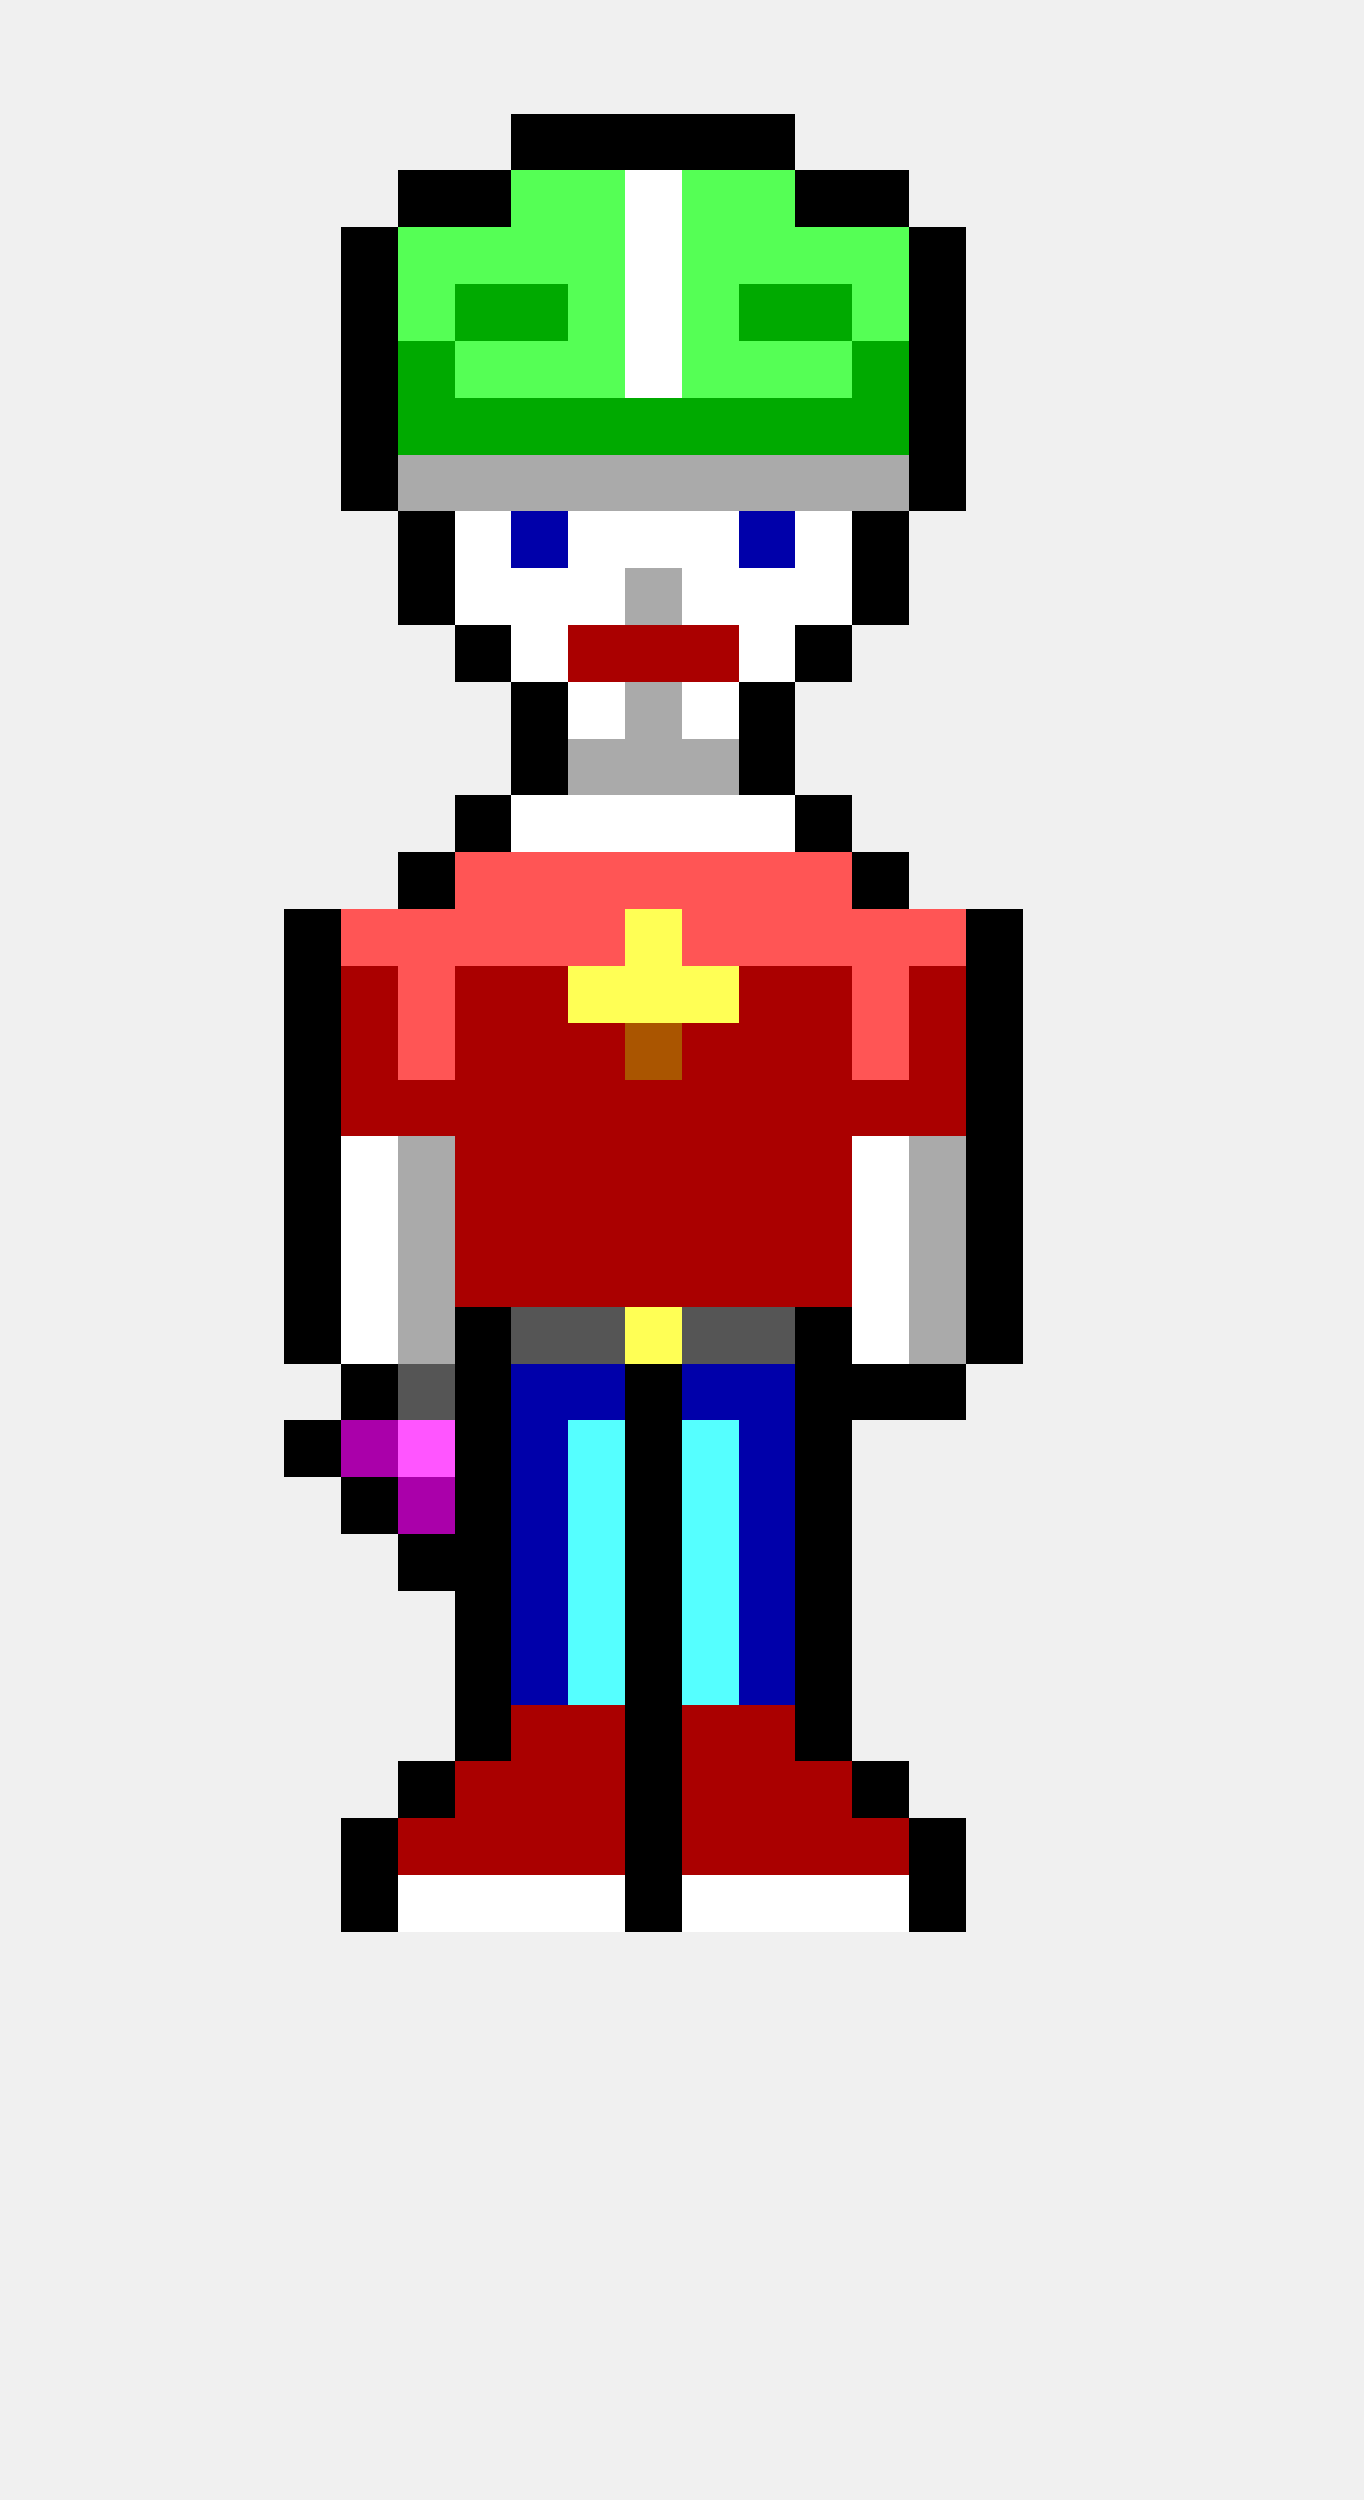
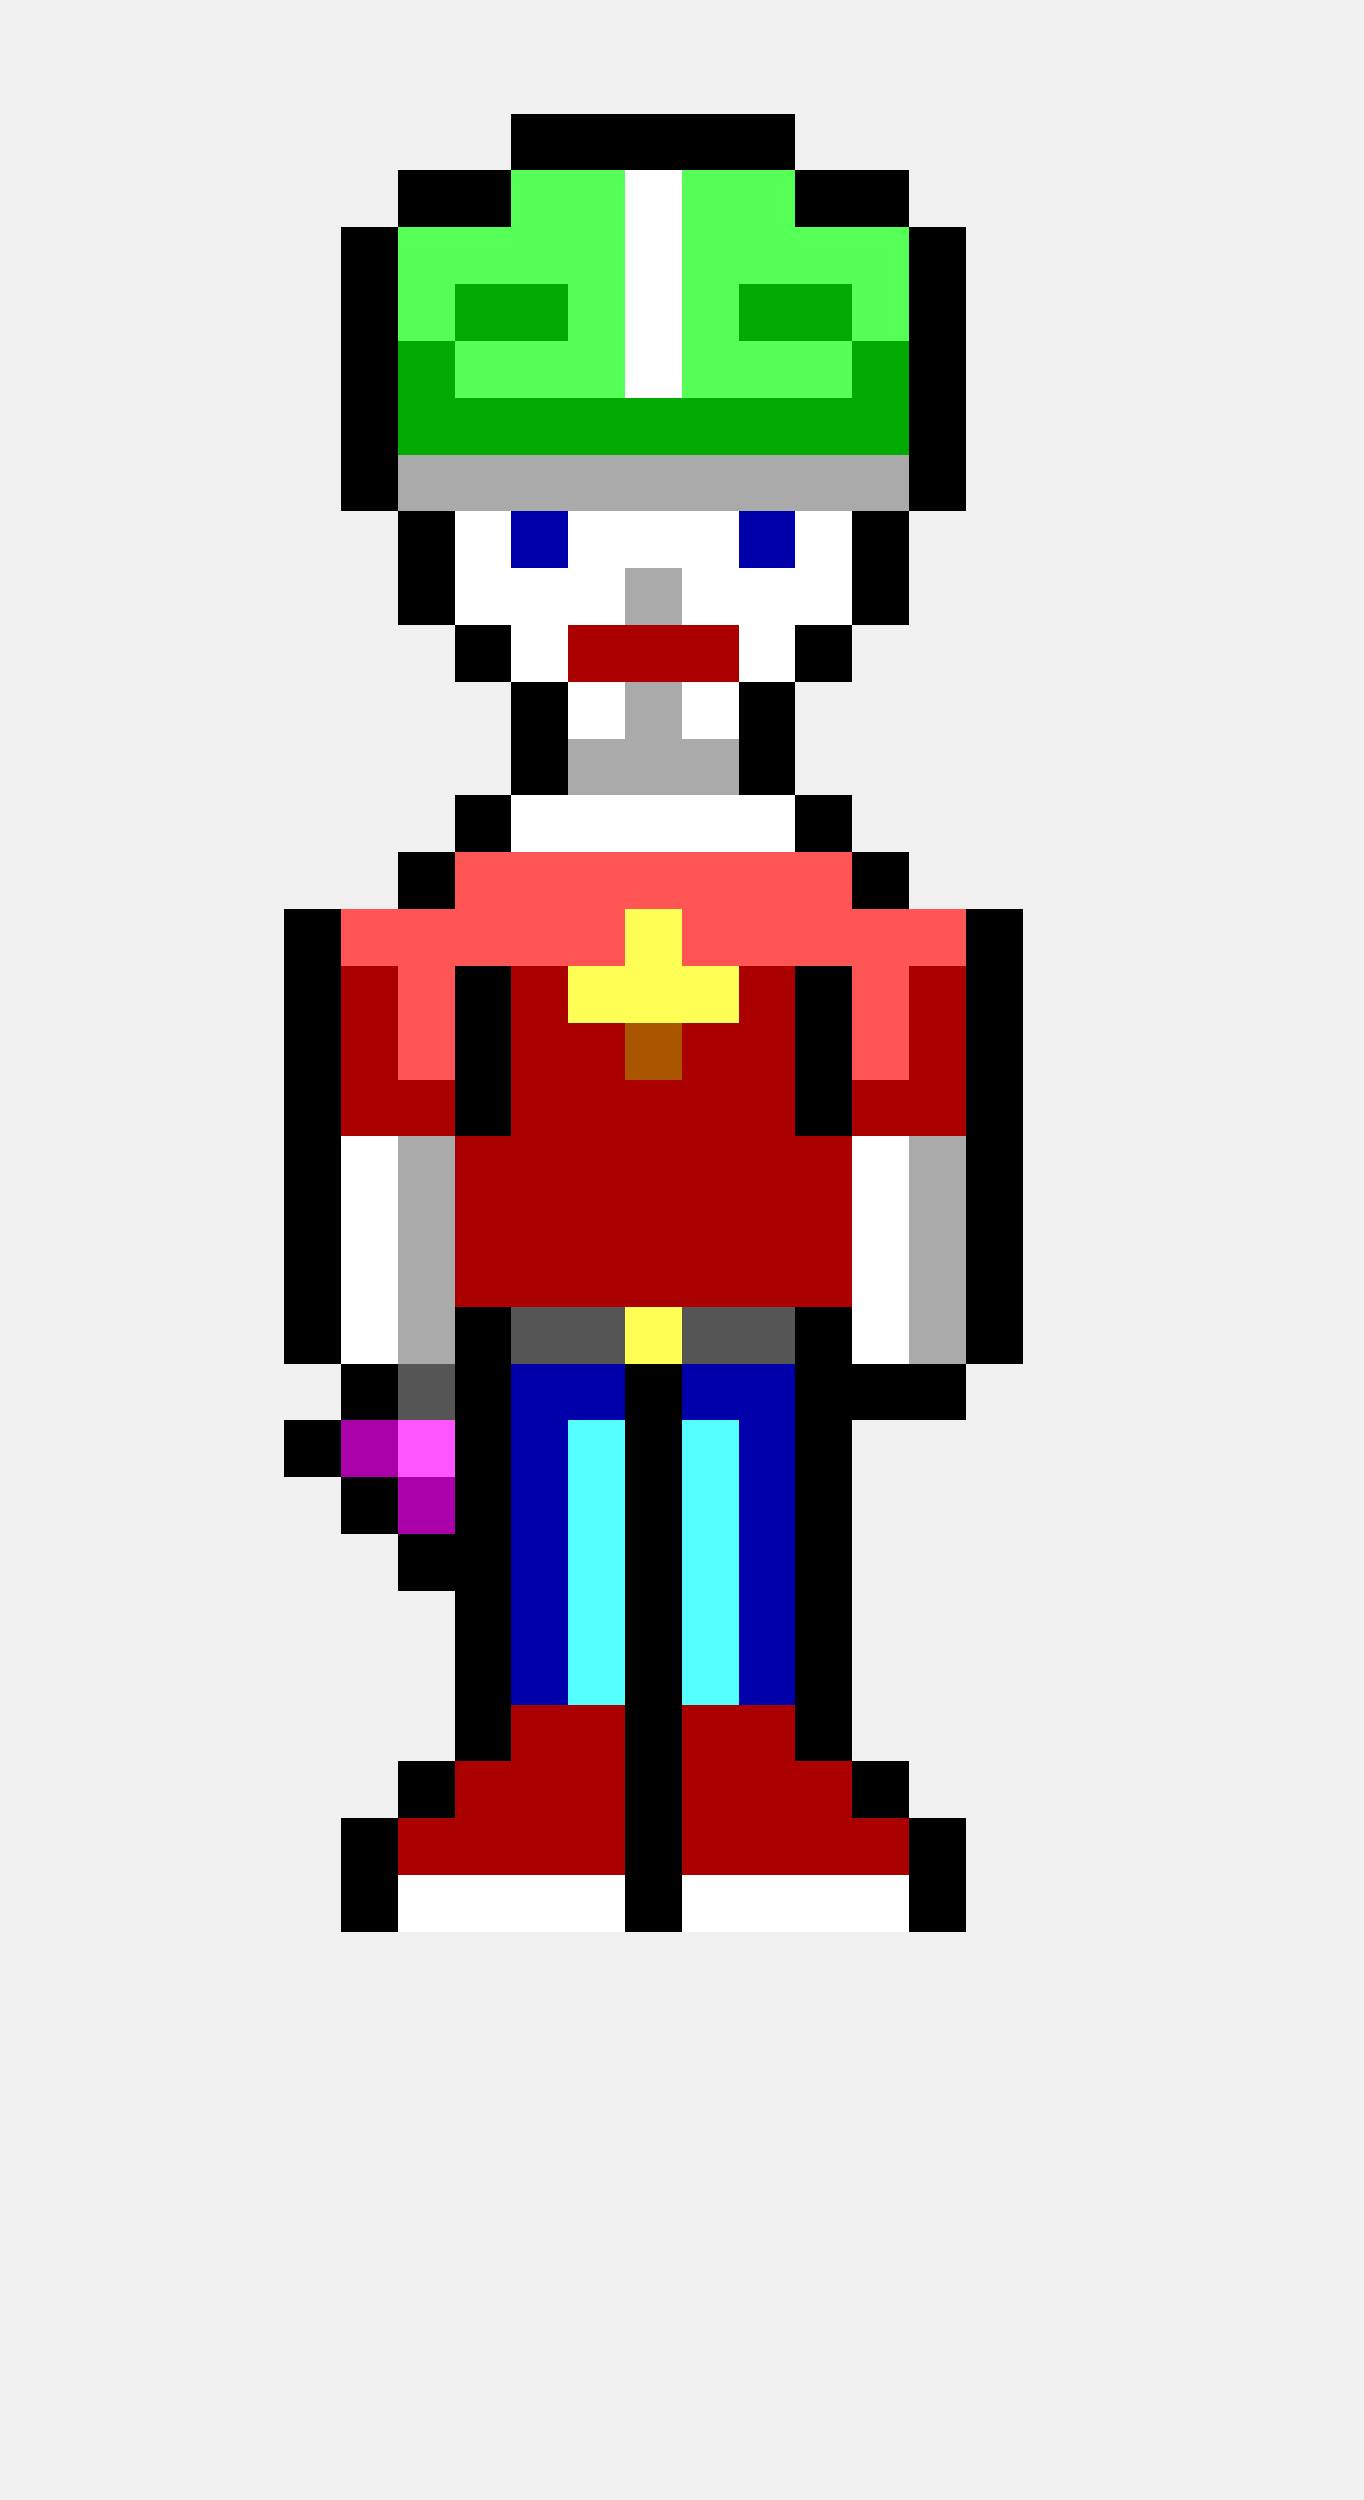
<svg xmlns="http://www.w3.org/2000/svg" width="24" height="44" viewBox="0 0 24 44" shape-rendering="crispEdges">
  <rect x="9" y="2" width="1" height="1" fill="#000000" />
  <rect x="10" y="2" width="1" height="1" fill="#000000" />
  <rect x="11" y="2" width="1" height="1" fill="#000000" />
  <rect x="12" y="2" width="1" height="1" fill="#000000" />
  <rect x="13" y="2" width="1" height="1" fill="#000000" />
  <rect x="7" y="3" width="1" height="1" fill="#000000" />
  <rect x="8" y="3" width="1" height="1" fill="#000000" />
  <rect x="9" y="3" width="1" height="1" fill="#55ff55" />
  <rect x="10" y="3" width="1" height="1" fill="#55ff55" />
  <rect x="11" y="3" width="1" height="1" fill="#ffffff" />
  <rect x="12" y="3" width="1" height="1" fill="#55ff55" />
  <rect x="13" y="3" width="1" height="1" fill="#55ff55" />
  <rect x="14" y="3" width="1" height="1" fill="#000000" />
  <rect x="15" y="3" width="1" height="1" fill="#000000" />
  <rect x="6" y="4" width="1" height="1" fill="#000000" />
  <rect x="7" y="4" width="1" height="1" fill="#55ff55" />
  <rect x="8" y="4" width="1" height="1" fill="#55ff55" />
  <rect x="9" y="4" width="1" height="1" fill="#55ff55" />
  <rect x="10" y="4" width="1" height="1" fill="#55ff55" />
  <rect x="11" y="4" width="1" height="1" fill="#ffffff" />
  <rect x="12" y="4" width="1" height="1" fill="#55ff55" />
  <rect x="13" y="4" width="1" height="1" fill="#55ff55" />
  <rect x="14" y="4" width="1" height="1" fill="#55ff55" />
  <rect x="15" y="4" width="1" height="1" fill="#55ff55" />
  <rect x="16" y="4" width="1" height="1" fill="#000000" />
  <rect x="6" y="5" width="1" height="1" fill="#000000" />
  <rect x="7" y="5" width="1" height="1" fill="#55ff55" />
  <rect x="8" y="5" width="1" height="1" fill="#00aa00" />
  <rect x="9" y="5" width="1" height="1" fill="#00aa00" />
  <rect x="10" y="5" width="1" height="1" fill="#55ff55" />
  <rect x="11" y="5" width="1" height="1" fill="#ffffff" />
  <rect x="12" y="5" width="1" height="1" fill="#55ff55" />
  <rect x="13" y="5" width="1" height="1" fill="#00aa00" />
  <rect x="14" y="5" width="1" height="1" fill="#00aa00" />
  <rect x="15" y="5" width="1" height="1" fill="#55ff55" />
  <rect x="16" y="5" width="1" height="1" fill="#000000" />
  <rect x="6" y="6" width="1" height="1" fill="#000000" />
  <rect x="7" y="6" width="1" height="1" fill="#00aa00" />
  <rect x="8" y="6" width="1" height="1" fill="#55ff55" />
  <rect x="9" y="6" width="1" height="1" fill="#55ff55" />
  <rect x="10" y="6" width="1" height="1" fill="#55ff55" />
  <rect x="11" y="6" width="1" height="1" fill="#ffffff" />
  <rect x="12" y="6" width="1" height="1" fill="#55ff55" />
  <rect x="13" y="6" width="1" height="1" fill="#55ff55" />
  <rect x="14" y="6" width="1" height="1" fill="#55ff55" />
  <rect x="15" y="6" width="1" height="1" fill="#00aa00" />
  <rect x="16" y="6" width="1" height="1" fill="#000000" />
  <rect x="6" y="7" width="1" height="1" fill="#000000" />
  <rect x="7" y="7" width="1" height="1" fill="#00aa00" />
  <rect x="8" y="7" width="1" height="1" fill="#00aa00" />
  <rect x="9" y="7" width="1" height="1" fill="#00aa00" />
  <rect x="10" y="7" width="1" height="1" fill="#00aa00" />
  <rect x="11" y="7" width="1" height="1" fill="#00aa00" />
  <rect x="12" y="7" width="1" height="1" fill="#00aa00" />
  <rect x="13" y="7" width="1" height="1" fill="#00aa00" />
  <rect x="14" y="7" width="1" height="1" fill="#00aa00" />
  <rect x="15" y="7" width="1" height="1" fill="#00aa00" />
  <rect x="16" y="7" width="1" height="1" fill="#000000" />
  <rect x="6" y="8" width="1" height="1" fill="#000000" />
  <rect x="7" y="8" width="1" height="1" fill="#aaaaaa" />
  <rect x="8" y="8" width="1" height="1" fill="#aaaaaa" />
  <rect x="9" y="8" width="1" height="1" fill="#aaaaaa" />
  <rect x="10" y="8" width="1" height="1" fill="#aaaaaa" />
  <rect x="11" y="8" width="1" height="1" fill="#aaaaaa" />
  <rect x="12" y="8" width="1" height="1" fill="#aaaaaa" />
  <rect x="13" y="8" width="1" height="1" fill="#aaaaaa" />
  <rect x="14" y="8" width="1" height="1" fill="#aaaaaa" />
  <rect x="15" y="8" width="1" height="1" fill="#aaaaaa" />
  <rect x="16" y="8" width="1" height="1" fill="#000000" />
  <rect x="7" y="9" width="1" height="1" fill="#000000" />
  <rect x="8" y="9" width="1" height="1" fill="#ffffff" />
  <rect x="9" y="9" width="1" height="1" fill="#0000aa" />
  <rect x="10" y="9" width="1" height="1" fill="#ffffff" />
  <rect x="11" y="9" width="1" height="1" fill="#ffffff" />
  <rect x="12" y="9" width="1" height="1" fill="#ffffff" />
  <rect x="13" y="9" width="1" height="1" fill="#0000aa" />
  <rect x="14" y="9" width="1" height="1" fill="#ffffff" />
  <rect x="15" y="9" width="1" height="1" fill="#000000" />
  <rect x="7" y="10" width="1" height="1" fill="#000000" />
  <rect x="8" y="10" width="1" height="1" fill="#ffffff" />
  <rect x="9" y="10" width="1" height="1" fill="#ffffff" />
  <rect x="10" y="10" width="1" height="1" fill="#ffffff" />
  <rect x="11" y="10" width="1" height="1" fill="#aaaaaa" />
  <rect x="12" y="10" width="1" height="1" fill="#ffffff" />
  <rect x="13" y="10" width="1" height="1" fill="#ffffff" />
  <rect x="14" y="10" width="1" height="1" fill="#ffffff" />
  <rect x="15" y="10" width="1" height="1" fill="#000000" />
  <rect x="8" y="11" width="1" height="1" fill="#000000" />
  <rect x="9" y="11" width="1" height="1" fill="#ffffff" />
  <rect x="10" y="11" width="1" height="1" fill="#aa0000" />
  <rect x="11" y="11" width="1" height="1" fill="#aa0000" />
  <rect x="12" y="11" width="1" height="1" fill="#aa0000" />
  <rect x="13" y="11" width="1" height="1" fill="#ffffff" />
  <rect x="14" y="11" width="1" height="1" fill="#000000" />
  <rect x="9" y="12" width="1" height="1" fill="#000000" />
  <rect x="10" y="12" width="1" height="1" fill="#ffffff" />
  <rect x="11" y="12" width="1" height="1" fill="#aaaaaa" />
  <rect x="12" y="12" width="1" height="1" fill="#ffffff" />
  <rect x="13" y="12" width="1" height="1" fill="#000000" />
  <rect x="9" y="13" width="1" height="1" fill="#000000" />
  <rect x="10" y="13" width="1" height="1" fill="#aaaaaa" />
  <rect x="11" y="13" width="1" height="1" fill="#aaaaaa" />
  <rect x="12" y="13" width="1" height="1" fill="#aaaaaa" />
  <rect x="13" y="13" width="1" height="1" fill="#000000" />
  <rect x="8" y="14" width="1" height="1" fill="#000000" />
  <rect x="9" y="14" width="1" height="1" fill="#ffffff" />
  <rect x="10" y="14" width="1" height="1" fill="#ffffff" />
  <rect x="11" y="14" width="1" height="1" fill="#ffffff" />
  <rect x="12" y="14" width="1" height="1" fill="#ffffff" />
  <rect x="13" y="14" width="1" height="1" fill="#ffffff" />
  <rect x="14" y="14" width="1" height="1" fill="#000000" />
  <rect x="7" y="15" width="1" height="1" fill="#000000" />
  <rect x="8" y="15" width="1" height="1" fill="#ff5555" />
  <rect x="9" y="15" width="1" height="1" fill="#ff5555" />
  <rect x="10" y="15" width="1" height="1" fill="#ff5555" />
  <rect x="11" y="15" width="1" height="1" fill="#ff5555" />
  <rect x="12" y="15" width="1" height="1" fill="#ff5555" />
  <rect x="13" y="15" width="1" height="1" fill="#ff5555" />
  <rect x="14" y="15" width="1" height="1" fill="#ff5555" />
  <rect x="15" y="15" width="1" height="1" fill="#000000" />
  <rect x="5" y="16" width="1" height="1" fill="#000000" />
  <rect x="6" y="16" width="1" height="1" fill="#ff5555" />
  <rect x="7" y="16" width="1" height="1" fill="#ff5555" />
  <rect x="8" y="16" width="1" height="1" fill="#ff5555" />
  <rect x="9" y="16" width="1" height="1" fill="#ff5555" />
  <rect x="10" y="16" width="1" height="1" fill="#ff5555" />
  <rect x="11" y="16" width="1" height="1" fill="#ffff55" />
  <rect x="12" y="16" width="1" height="1" fill="#ff5555" />
  <rect x="13" y="16" width="1" height="1" fill="#ff5555" />
  <rect x="14" y="16" width="1" height="1" fill="#ff5555" />
  <rect x="15" y="16" width="1" height="1" fill="#ff5555" />
  <rect x="16" y="16" width="1" height="1" fill="#ff5555" />
  <rect x="17" y="16" width="1" height="1" fill="#000000" />
  <rect x="5" y="17" width="1" height="1" fill="#000000" />
  <rect x="6" y="17" width="1" height="1" fill="#aa0000" />
  <rect x="7" y="17" width="1" height="1" fill="#ff5555" />
-   <rect x="8" y="17" width="1" height="1" fill="#aa0000" />
+   <rect x="8" y="17" width="1" height="1" fill="#000000" />
  <rect x="9" y="17" width="1" height="1" fill="#aa0000" />
  <rect x="10" y="17" width="1" height="1" fill="#ffff55" />
  <rect x="11" y="17" width="1" height="1" fill="#ffff55" />
  <rect x="12" y="17" width="1" height="1" fill="#ffff55" />
  <rect x="13" y="17" width="1" height="1" fill="#aa0000" />
-   <rect x="14" y="17" width="1" height="1" fill="#aa0000" />
+   <rect x="14" y="17" width="1" height="1" fill="#000000" />
  <rect x="15" y="17" width="1" height="1" fill="#ff5555" />
  <rect x="16" y="17" width="1" height="1" fill="#aa0000" />
  <rect x="17" y="17" width="1" height="1" fill="#000000" />
  <rect x="5" y="18" width="1" height="1" fill="#000000" />
  <rect x="6" y="18" width="1" height="1" fill="#aa0000" />
  <rect x="7" y="18" width="1" height="1" fill="#ff5555" />
-   <rect x="8" y="18" width="1" height="1" fill="#aa0000" />
+   <rect x="8" y="18" width="1" height="1" fill="#000000" />
  <rect x="9" y="18" width="1" height="1" fill="#aa0000" />
  <rect x="10" y="18" width="1" height="1" fill="#aa0000" />
  <rect x="11" y="18" width="1" height="1" fill="#aa5500" />
  <rect x="12" y="18" width="1" height="1" fill="#aa0000" />
  <rect x="13" y="18" width="1" height="1" fill="#aa0000" />
-   <rect x="14" y="18" width="1" height="1" fill="#aa0000" />
+   <rect x="14" y="18" width="1" height="1" fill="#000000" />
  <rect x="15" y="18" width="1" height="1" fill="#ff5555" />
  <rect x="16" y="18" width="1" height="1" fill="#aa0000" />
  <rect x="17" y="18" width="1" height="1" fill="#000000" />
  <rect x="5" y="19" width="1" height="1" fill="#000000" />
  <rect x="6" y="19" width="1" height="1" fill="#aa0000" />
  <rect x="7" y="19" width="1" height="1" fill="#aa0000" />
-   <rect x="8" y="19" width="1" height="1" fill="#aa0000" />
+   <rect x="8" y="19" width="1" height="1" fill="#000000" />
  <rect x="9" y="19" width="1" height="1" fill="#aa0000" />
  <rect x="10" y="19" width="1" height="1" fill="#aa0000" />
  <rect x="11" y="19" width="1" height="1" fill="#aa0000" />
  <rect x="12" y="19" width="1" height="1" fill="#aa0000" />
  <rect x="13" y="19" width="1" height="1" fill="#aa0000" />
-   <rect x="14" y="19" width="1" height="1" fill="#aa0000" />
+   <rect x="14" y="19" width="1" height="1" fill="#000000" />
  <rect x="15" y="19" width="1" height="1" fill="#aa0000" />
  <rect x="16" y="19" width="1" height="1" fill="#aa0000" />
  <rect x="17" y="19" width="1" height="1" fill="#000000" />
  <rect x="5" y="20" width="1" height="1" fill="#000000" />
  <rect x="6" y="20" width="1" height="1" fill="#ffffff" />
  <rect x="7" y="20" width="1" height="1" fill="#aaaaaa" />
  <rect x="8" y="20" width="1" height="1" fill="#aa0000" />
  <rect x="9" y="20" width="1" height="1" fill="#aa0000" />
  <rect x="10" y="20" width="1" height="1" fill="#aa0000" />
  <rect x="11" y="20" width="1" height="1" fill="#aa0000" />
  <rect x="12" y="20" width="1" height="1" fill="#aa0000" />
  <rect x="13" y="20" width="1" height="1" fill="#aa0000" />
  <rect x="14" y="20" width="1" height="1" fill="#aa0000" />
  <rect x="15" y="20" width="1" height="1" fill="#ffffff" />
  <rect x="16" y="20" width="1" height="1" fill="#aaaaaa" />
  <rect x="17" y="20" width="1" height="1" fill="#000000" />
  <rect x="5" y="21" width="1" height="1" fill="#000000" />
  <rect x="6" y="21" width="1" height="1" fill="#ffffff" />
  <rect x="7" y="21" width="1" height="1" fill="#aaaaaa" />
  <rect x="8" y="21" width="1" height="1" fill="#aa0000" />
  <rect x="9" y="21" width="1" height="1" fill="#aa0000" />
  <rect x="10" y="21" width="1" height="1" fill="#aa0000" />
  <rect x="11" y="21" width="1" height="1" fill="#aa0000" />
  <rect x="12" y="21" width="1" height="1" fill="#aa0000" />
  <rect x="13" y="21" width="1" height="1" fill="#aa0000" />
  <rect x="14" y="21" width="1" height="1" fill="#aa0000" />
  <rect x="15" y="21" width="1" height="1" fill="#ffffff" />
  <rect x="16" y="21" width="1" height="1" fill="#aaaaaa" />
  <rect x="17" y="21" width="1" height="1" fill="#000000" />
  <rect x="5" y="22" width="1" height="1" fill="#000000" />
  <rect x="6" y="22" width="1" height="1" fill="#ffffff" />
  <rect x="7" y="22" width="1" height="1" fill="#aaaaaa" />
  <rect x="8" y="22" width="1" height="1" fill="#aa0000" />
  <rect x="9" y="22" width="1" height="1" fill="#aa0000" />
  <rect x="10" y="22" width="1" height="1" fill="#aa0000" />
  <rect x="11" y="22" width="1" height="1" fill="#aa0000" />
  <rect x="12" y="22" width="1" height="1" fill="#aa0000" />
  <rect x="13" y="22" width="1" height="1" fill="#aa0000" />
  <rect x="14" y="22" width="1" height="1" fill="#aa0000" />
  <rect x="15" y="22" width="1" height="1" fill="#ffffff" />
  <rect x="16" y="22" width="1" height="1" fill="#aaaaaa" />
  <rect x="17" y="22" width="1" height="1" fill="#000000" />
  <rect x="5" y="23" width="1" height="1" fill="#000000" />
  <rect x="6" y="23" width="1" height="1" fill="#ffffff" />
  <rect x="7" y="23" width="1" height="1" fill="#aaaaaa" />
  <rect x="8" y="23" width="1" height="1" fill="#000000" />
  <rect x="9" y="23" width="1" height="1" fill="#555555" />
  <rect x="10" y="23" width="1" height="1" fill="#555555" />
  <rect x="11" y="23" width="1" height="1" fill="#ffff55" />
  <rect x="12" y="23" width="1" height="1" fill="#555555" />
  <rect x="13" y="23" width="1" height="1" fill="#555555" />
  <rect x="14" y="23" width="1" height="1" fill="#000000" />
  <rect x="15" y="23" width="1" height="1" fill="#ffffff" />
  <rect x="16" y="23" width="1" height="1" fill="#aaaaaa" />
  <rect x="17" y="23" width="1" height="1" fill="#000000" />
  <rect x="6" y="24" width="1" height="1" fill="#000000" />
  <rect x="7" y="24" width="1" height="1" fill="#555555" />
  <rect x="8" y="24" width="1" height="1" fill="#000000" />
  <rect x="9" y="24" width="1" height="1" fill="#0000aa" />
  <rect x="10" y="24" width="1" height="1" fill="#0000aa" />
  <rect x="11" y="24" width="1" height="1" fill="#000000" />
  <rect x="12" y="24" width="1" height="1" fill="#0000aa" />
  <rect x="13" y="24" width="1" height="1" fill="#0000aa" />
  <rect x="14" y="24" width="1" height="1" fill="#000000" />
  <rect x="15" y="24" width="1" height="1" fill="#000000" />
  <rect x="16" y="24" width="1" height="1" fill="#000000" />
  <rect x="5" y="25" width="1" height="1" fill="#000000" />
  <rect x="6" y="25" width="1" height="1" fill="#aa00aa" />
  <rect x="7" y="25" width="1" height="1" fill="#ff55ff" />
  <rect x="8" y="25" width="1" height="1" fill="#000000" />
  <rect x="9" y="25" width="1" height="1" fill="#0000aa" />
  <rect x="10" y="25" width="1" height="1" fill="#55ffff" />
  <rect x="11" y="25" width="1" height="1" fill="#000000" />
  <rect x="12" y="25" width="1" height="1" fill="#55ffff" />
  <rect x="13" y="25" width="1" height="1" fill="#0000aa" />
  <rect x="14" y="25" width="1" height="1" fill="#000000" />
  <rect x="6" y="26" width="1" height="1" fill="#000000" />
  <rect x="7" y="26" width="1" height="1" fill="#aa00aa" />
  <rect x="8" y="26" width="1" height="1" fill="#000000" />
  <rect x="9" y="26" width="1" height="1" fill="#0000aa" />
  <rect x="10" y="26" width="1" height="1" fill="#55ffff" />
  <rect x="11" y="26" width="1" height="1" fill="#000000" />
  <rect x="12" y="26" width="1" height="1" fill="#55ffff" />
  <rect x="13" y="26" width="1" height="1" fill="#0000aa" />
  <rect x="14" y="26" width="1" height="1" fill="#000000" />
  <rect x="7" y="27" width="1" height="1" fill="#000000" />
  <rect x="8" y="27" width="1" height="1" fill="#000000" />
  <rect x="9" y="27" width="1" height="1" fill="#0000aa" />
  <rect x="10" y="27" width="1" height="1" fill="#55ffff" />
  <rect x="11" y="27" width="1" height="1" fill="#000000" />
  <rect x="12" y="27" width="1" height="1" fill="#55ffff" />
  <rect x="13" y="27" width="1" height="1" fill="#0000aa" />
  <rect x="14" y="27" width="1" height="1" fill="#000000" />
  <rect x="8" y="28" width="1" height="1" fill="#000000" />
  <rect x="9" y="28" width="1" height="1" fill="#0000aa" />
  <rect x="10" y="28" width="1" height="1" fill="#55ffff" />
  <rect x="11" y="28" width="1" height="1" fill="#000000" />
  <rect x="12" y="28" width="1" height="1" fill="#55ffff" />
  <rect x="13" y="28" width="1" height="1" fill="#0000aa" />
  <rect x="14" y="28" width="1" height="1" fill="#000000" />
  <rect x="8" y="29" width="1" height="1" fill="#000000" />
  <rect x="9" y="29" width="1" height="1" fill="#0000aa" />
  <rect x="10" y="29" width="1" height="1" fill="#55ffff" />
  <rect x="11" y="29" width="1" height="1" fill="#000000" />
  <rect x="12" y="29" width="1" height="1" fill="#55ffff" />
  <rect x="13" y="29" width="1" height="1" fill="#0000aa" />
  <rect x="14" y="29" width="1" height="1" fill="#000000" />
  <rect x="8" y="30" width="1" height="1" fill="#000000" />
  <rect x="9" y="30" width="1" height="1" fill="#aa0000" />
  <rect x="10" y="30" width="1" height="1" fill="#aa0000" />
  <rect x="11" y="30" width="1" height="1" fill="#000000" />
  <rect x="12" y="30" width="1" height="1" fill="#aa0000" />
  <rect x="13" y="30" width="1" height="1" fill="#aa0000" />
  <rect x="14" y="30" width="1" height="1" fill="#000000" />
  <rect x="7" y="31" width="1" height="1" fill="#000000" />
  <rect x="8" y="31" width="1" height="1" fill="#aa0000" />
  <rect x="9" y="31" width="1" height="1" fill="#aa0000" />
  <rect x="10" y="31" width="1" height="1" fill="#aa0000" />
  <rect x="11" y="31" width="1" height="1" fill="#000000" />
  <rect x="12" y="31" width="1" height="1" fill="#aa0000" />
  <rect x="13" y="31" width="1" height="1" fill="#aa0000" />
  <rect x="14" y="31" width="1" height="1" fill="#aa0000" />
  <rect x="15" y="31" width="1" height="1" fill="#000000" />
  <rect x="6" y="32" width="1" height="1" fill="#000000" />
  <rect x="7" y="32" width="1" height="1" fill="#aa0000" />
  <rect x="8" y="32" width="1" height="1" fill="#aa0000" />
  <rect x="9" y="32" width="1" height="1" fill="#aa0000" />
  <rect x="10" y="32" width="1" height="1" fill="#aa0000" />
  <rect x="11" y="32" width="1" height="1" fill="#000000" />
  <rect x="12" y="32" width="1" height="1" fill="#aa0000" />
  <rect x="13" y="32" width="1" height="1" fill="#aa0000" />
  <rect x="14" y="32" width="1" height="1" fill="#aa0000" />
  <rect x="15" y="32" width="1" height="1" fill="#aa0000" />
  <rect x="16" y="32" width="1" height="1" fill="#000000" />
  <rect x="6" y="33" width="1" height="1" fill="#000000" />
  <rect x="7" y="33" width="1" height="1" fill="#ffffff" />
  <rect x="8" y="33" width="1" height="1" fill="#ffffff" />
  <rect x="9" y="33" width="1" height="1" fill="#ffffff" />
  <rect x="10" y="33" width="1" height="1" fill="#ffffff" />
  <rect x="11" y="33" width="1" height="1" fill="#000000" />
  <rect x="12" y="33" width="1" height="1" fill="#ffffff" />
  <rect x="13" y="33" width="1" height="1" fill="#ffffff" />
  <rect x="14" y="33" width="1" height="1" fill="#ffffff" />
  <rect x="15" y="33" width="1" height="1" fill="#ffffff" />
  <rect x="16" y="33" width="1" height="1" fill="#000000" />
</svg>
